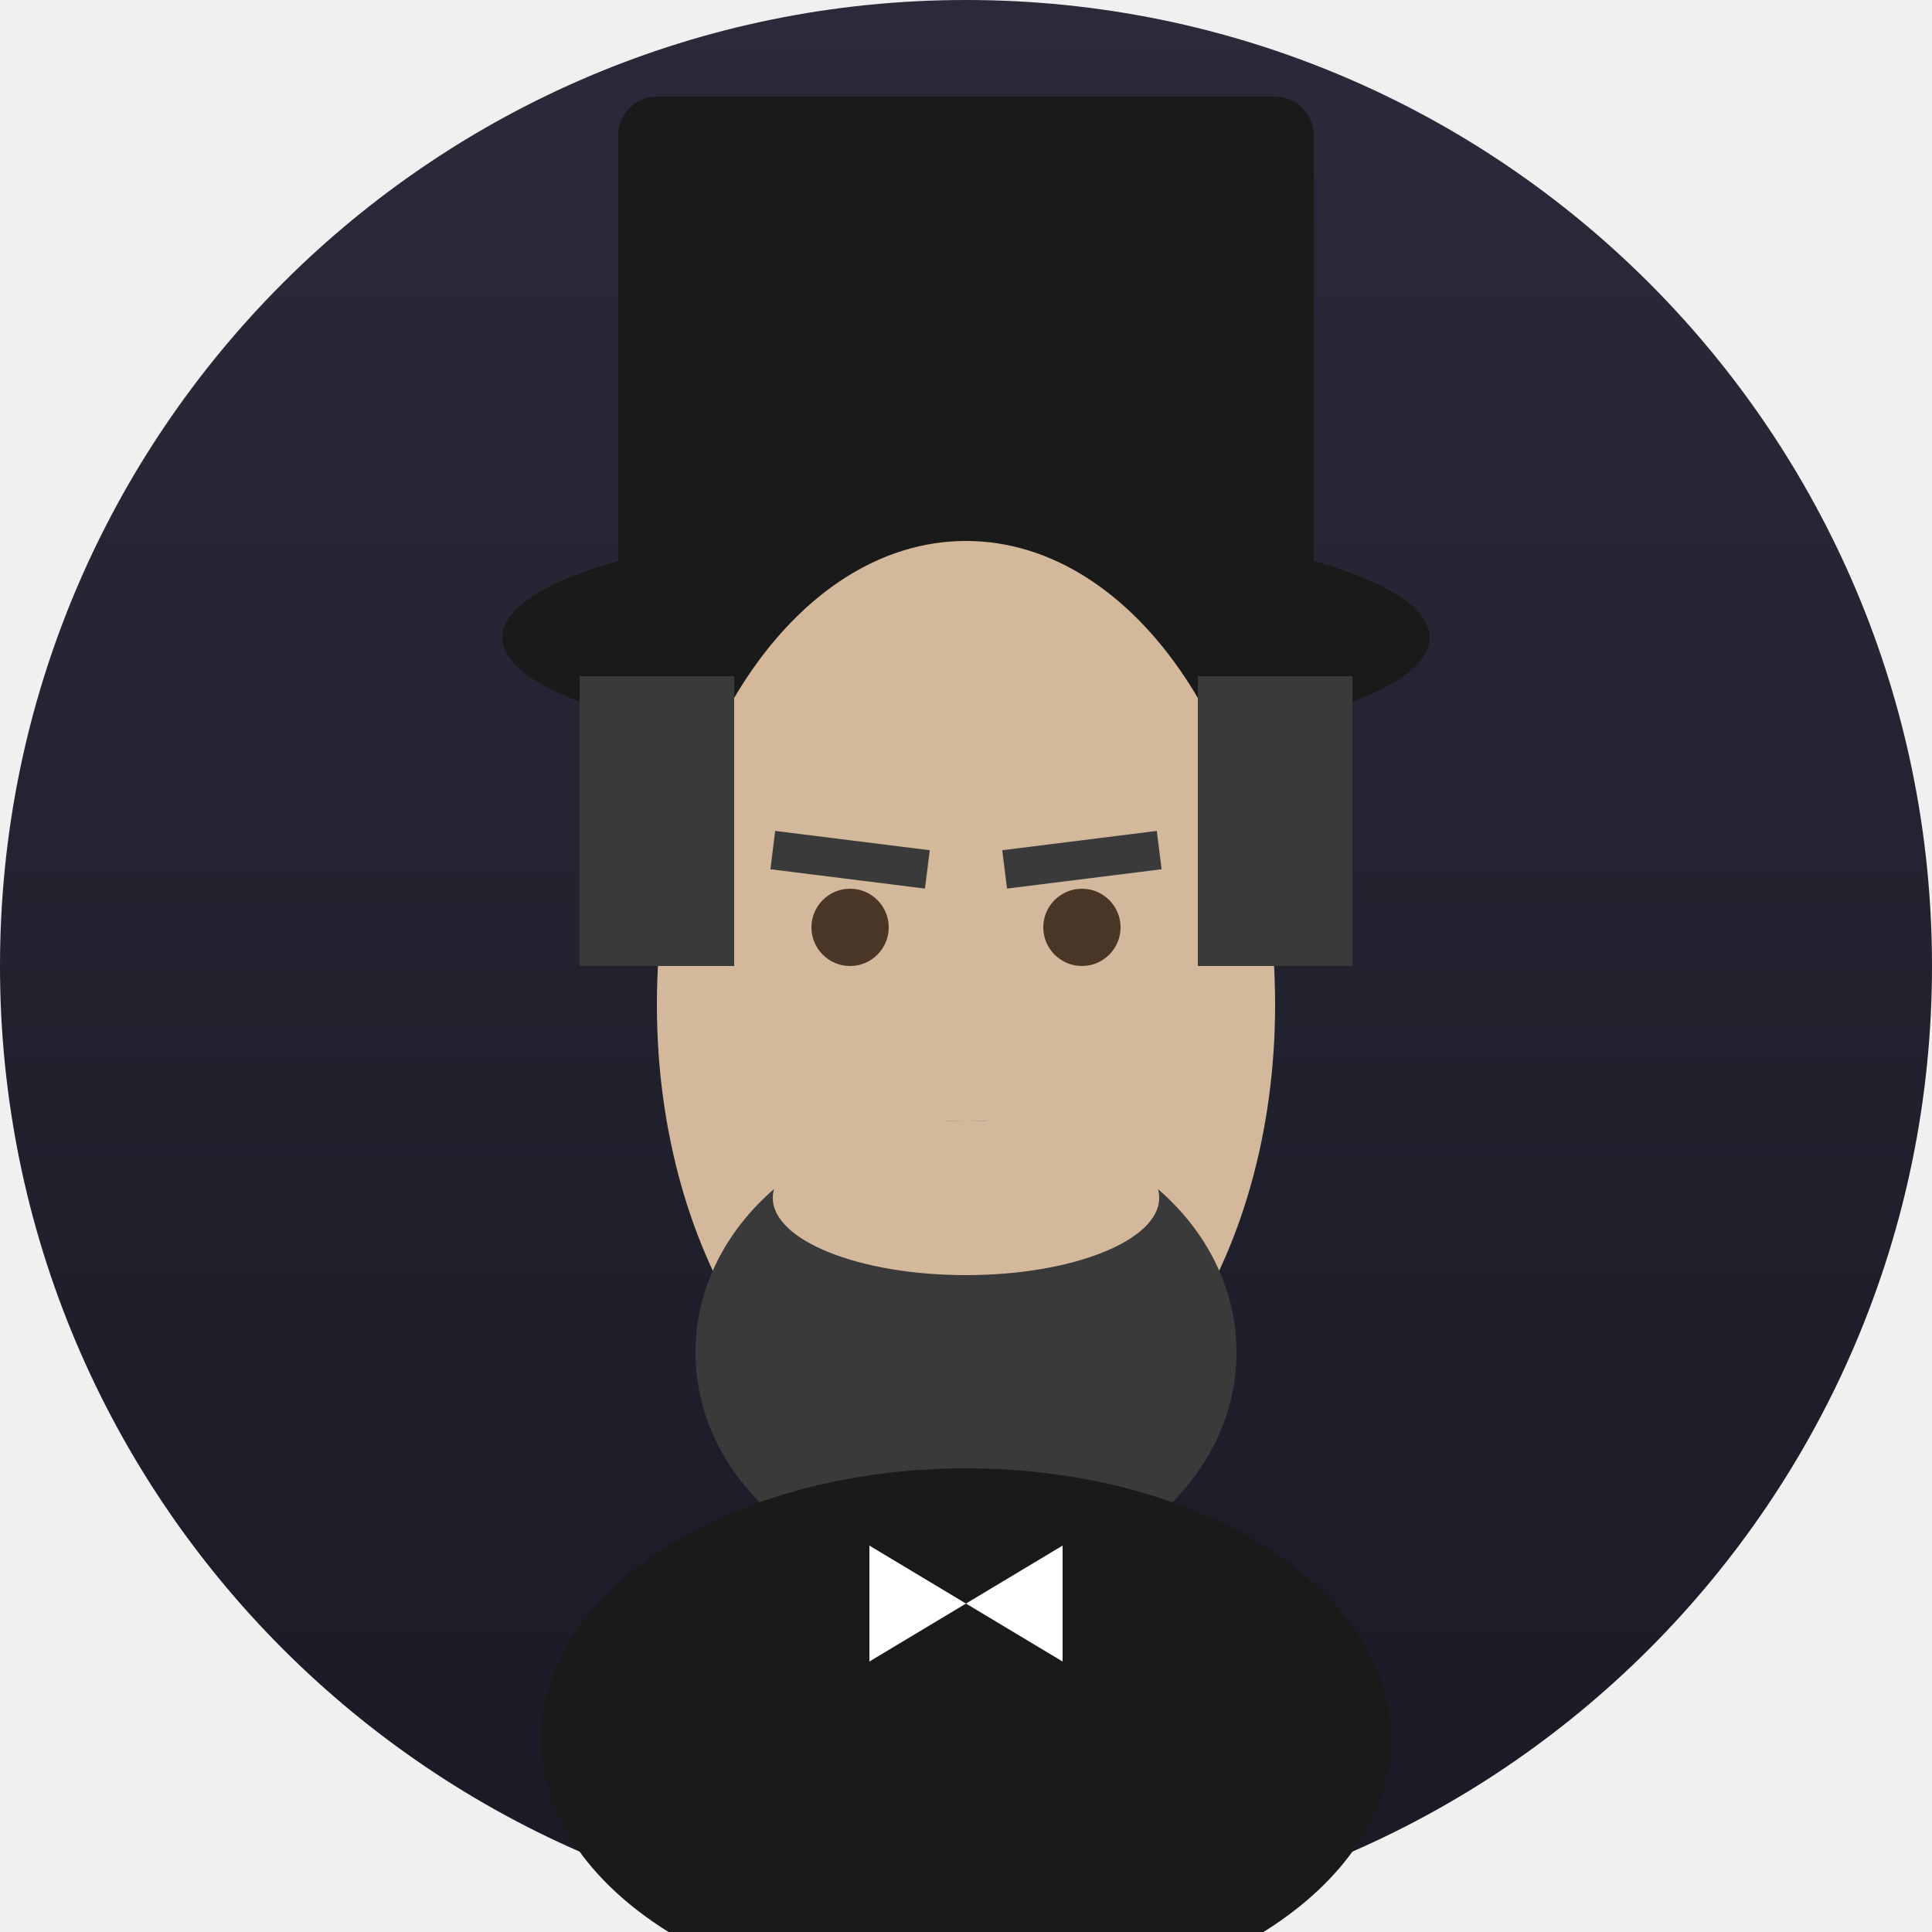
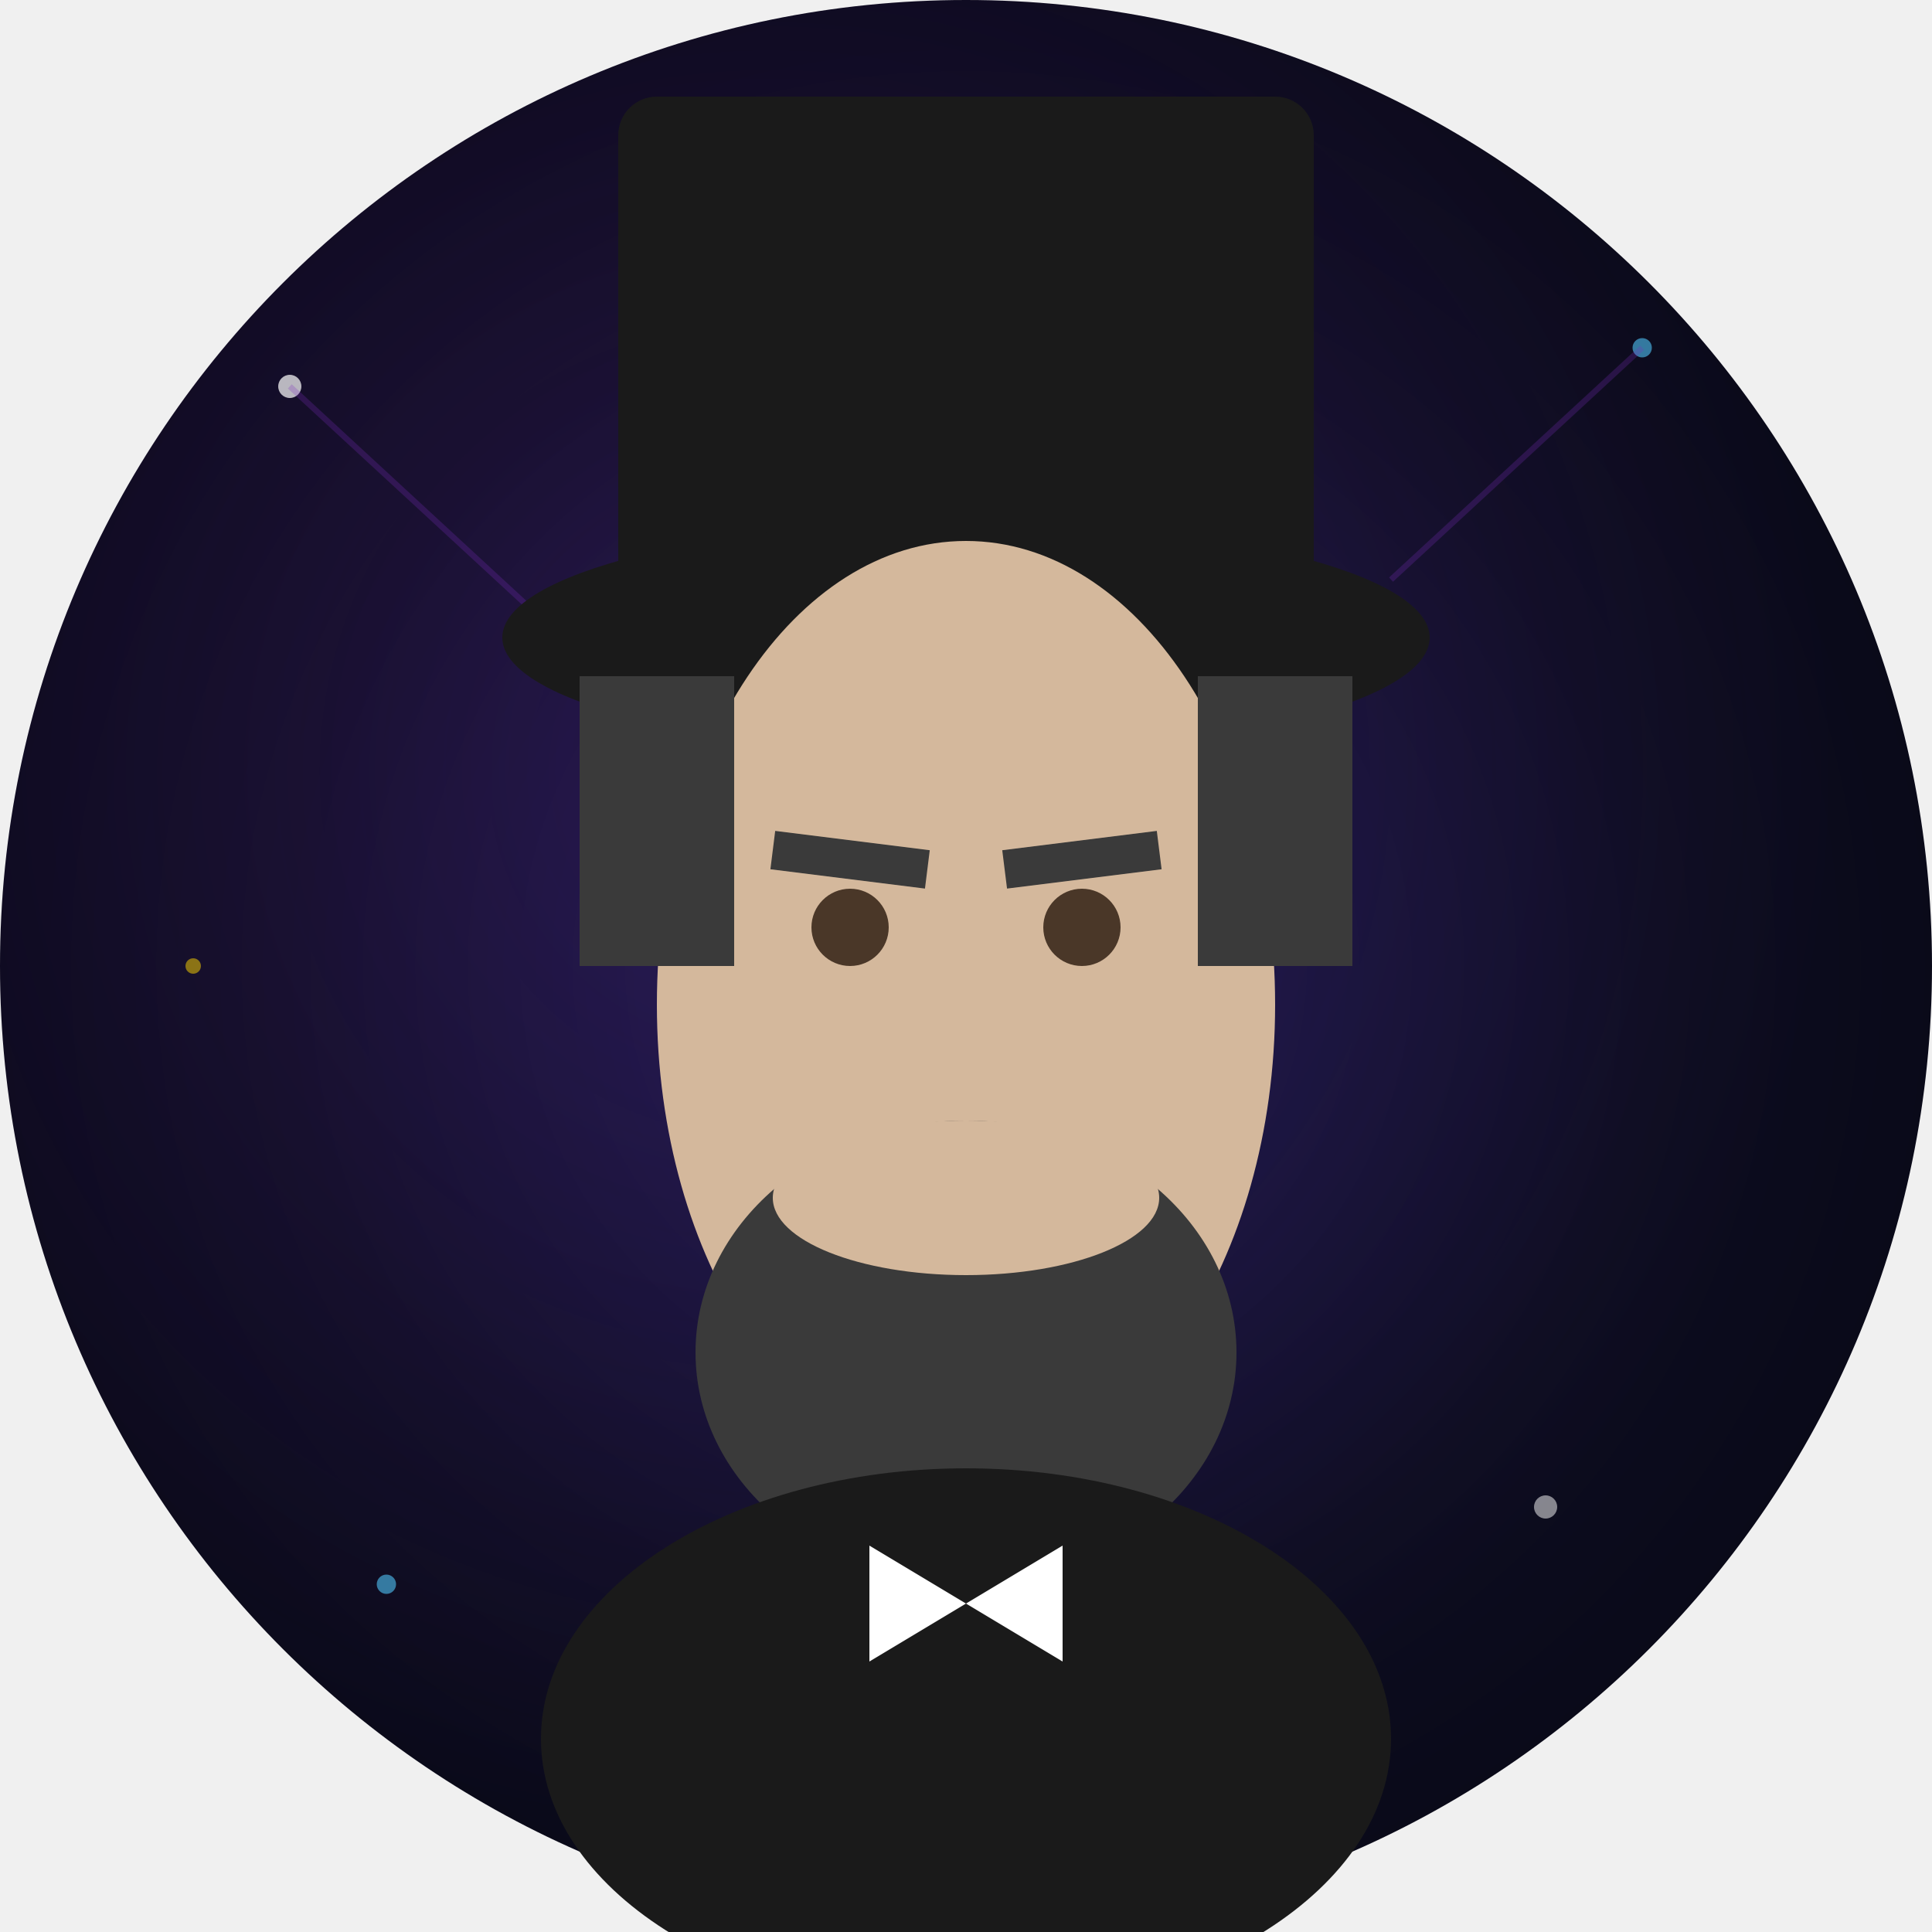
<svg xmlns="http://www.w3.org/2000/svg" viewBox="0 0 100 100">
  <defs>
-     <linearGradient id="bgLincoln" x1="0%" y1="0%" x2="0%" y2="100%">
-       <stop offset="0%" style="stop-color:#2a2a3a" />
-       <stop offset="100%" style="stop-color:#1a1a25" />
-     </linearGradient>
+     <radialGradient id="cosmicBgLincoln" cx="50%" cy="50%" r="70%">
+       <stop offset="0%" style="stop-color:#1a1a4a" />
+       <stop offset="50%" style="stop-color:#0d0d20" />
+       <stop offset="100%" style="stop-color:#050510" />
+     </radialGradient>
+     <radialGradient id="nebulaLincoln" cx="40%" cy="40%" r="55%">
+       <stop offset="0%" style="stop-color:#7b2cbf;stop-opacity:0.2" />
+       <stop offset="100%" style="stop-color:#7b2cbf;stop-opacity:0" />
+     </radialGradient>
  </defs>
-   <circle cx="50" cy="50" r="50" fill="url(#bgLincoln)" />
+   <circle cx="50" cy="50" r="50" fill="url(#cosmicBgLincoln)" />
+   <circle cx="50" cy="50" r="50" fill="url(#nebulaLincoln)" />
+   <circle cx="15" cy="20" r="0.6" fill="#fff" opacity="0.7" />
+   <circle cx="85" cy="18" r="0.5" fill="#4fc3f7" opacity="0.6" />
+   <circle cx="80" cy="78" r="0.6" fill="#fff" opacity="0.5" />
+   <circle cx="20" cy="82" r="0.5" fill="#4fc3f7" opacity="0.6" />
+   <circle cx="10" cy="50" r="0.4" fill="#ffd700" opacity="0.5" />
+   <path d="M15 20 L28 32 M85 18 L72 30" stroke="#7b2cbf" stroke-width="0.3" opacity="0.25" />
  <rect x="32" y="5" width="36" height="28" rx="2" fill="#1a1a1a" />
  <ellipse cx="50" cy="33" rx="24" ry="6" fill="#1a1a1a" />
  <ellipse cx="50" cy="52" rx="16" ry="24" fill="#d4b89c" />
  <rect x="30" y="35" width="8" height="15" fill="#3a3a3a" />
  <rect x="62" y="35" width="8" height="15" fill="#3a3a3a" />
  <ellipse cx="50" cy="70" rx="14" ry="12" fill="#3a3a3a" />
  <ellipse cx="50" cy="62" rx="10" ry="4" fill="#d4b89c" />
  <circle cx="44" cy="48" r="2" fill="#4a3728" />
  <circle cx="56" cy="48" r="2" fill="#4a3728" />
  <line x1="40" y1="44" x2="48" y2="45" stroke="#3a3a3a" stroke-width="2" />
  <line x1="52" y1="45" x2="60" y2="44" stroke="#3a3a3a" stroke-width="2" />
  <ellipse cx="50" cy="90" rx="22" ry="14" fill="#1a1a1a" />
  <path d="M45 80 L50 83 L55 80 L55 86 L50 83 L45 86 Z" fill="#ffffff" />
</svg>
